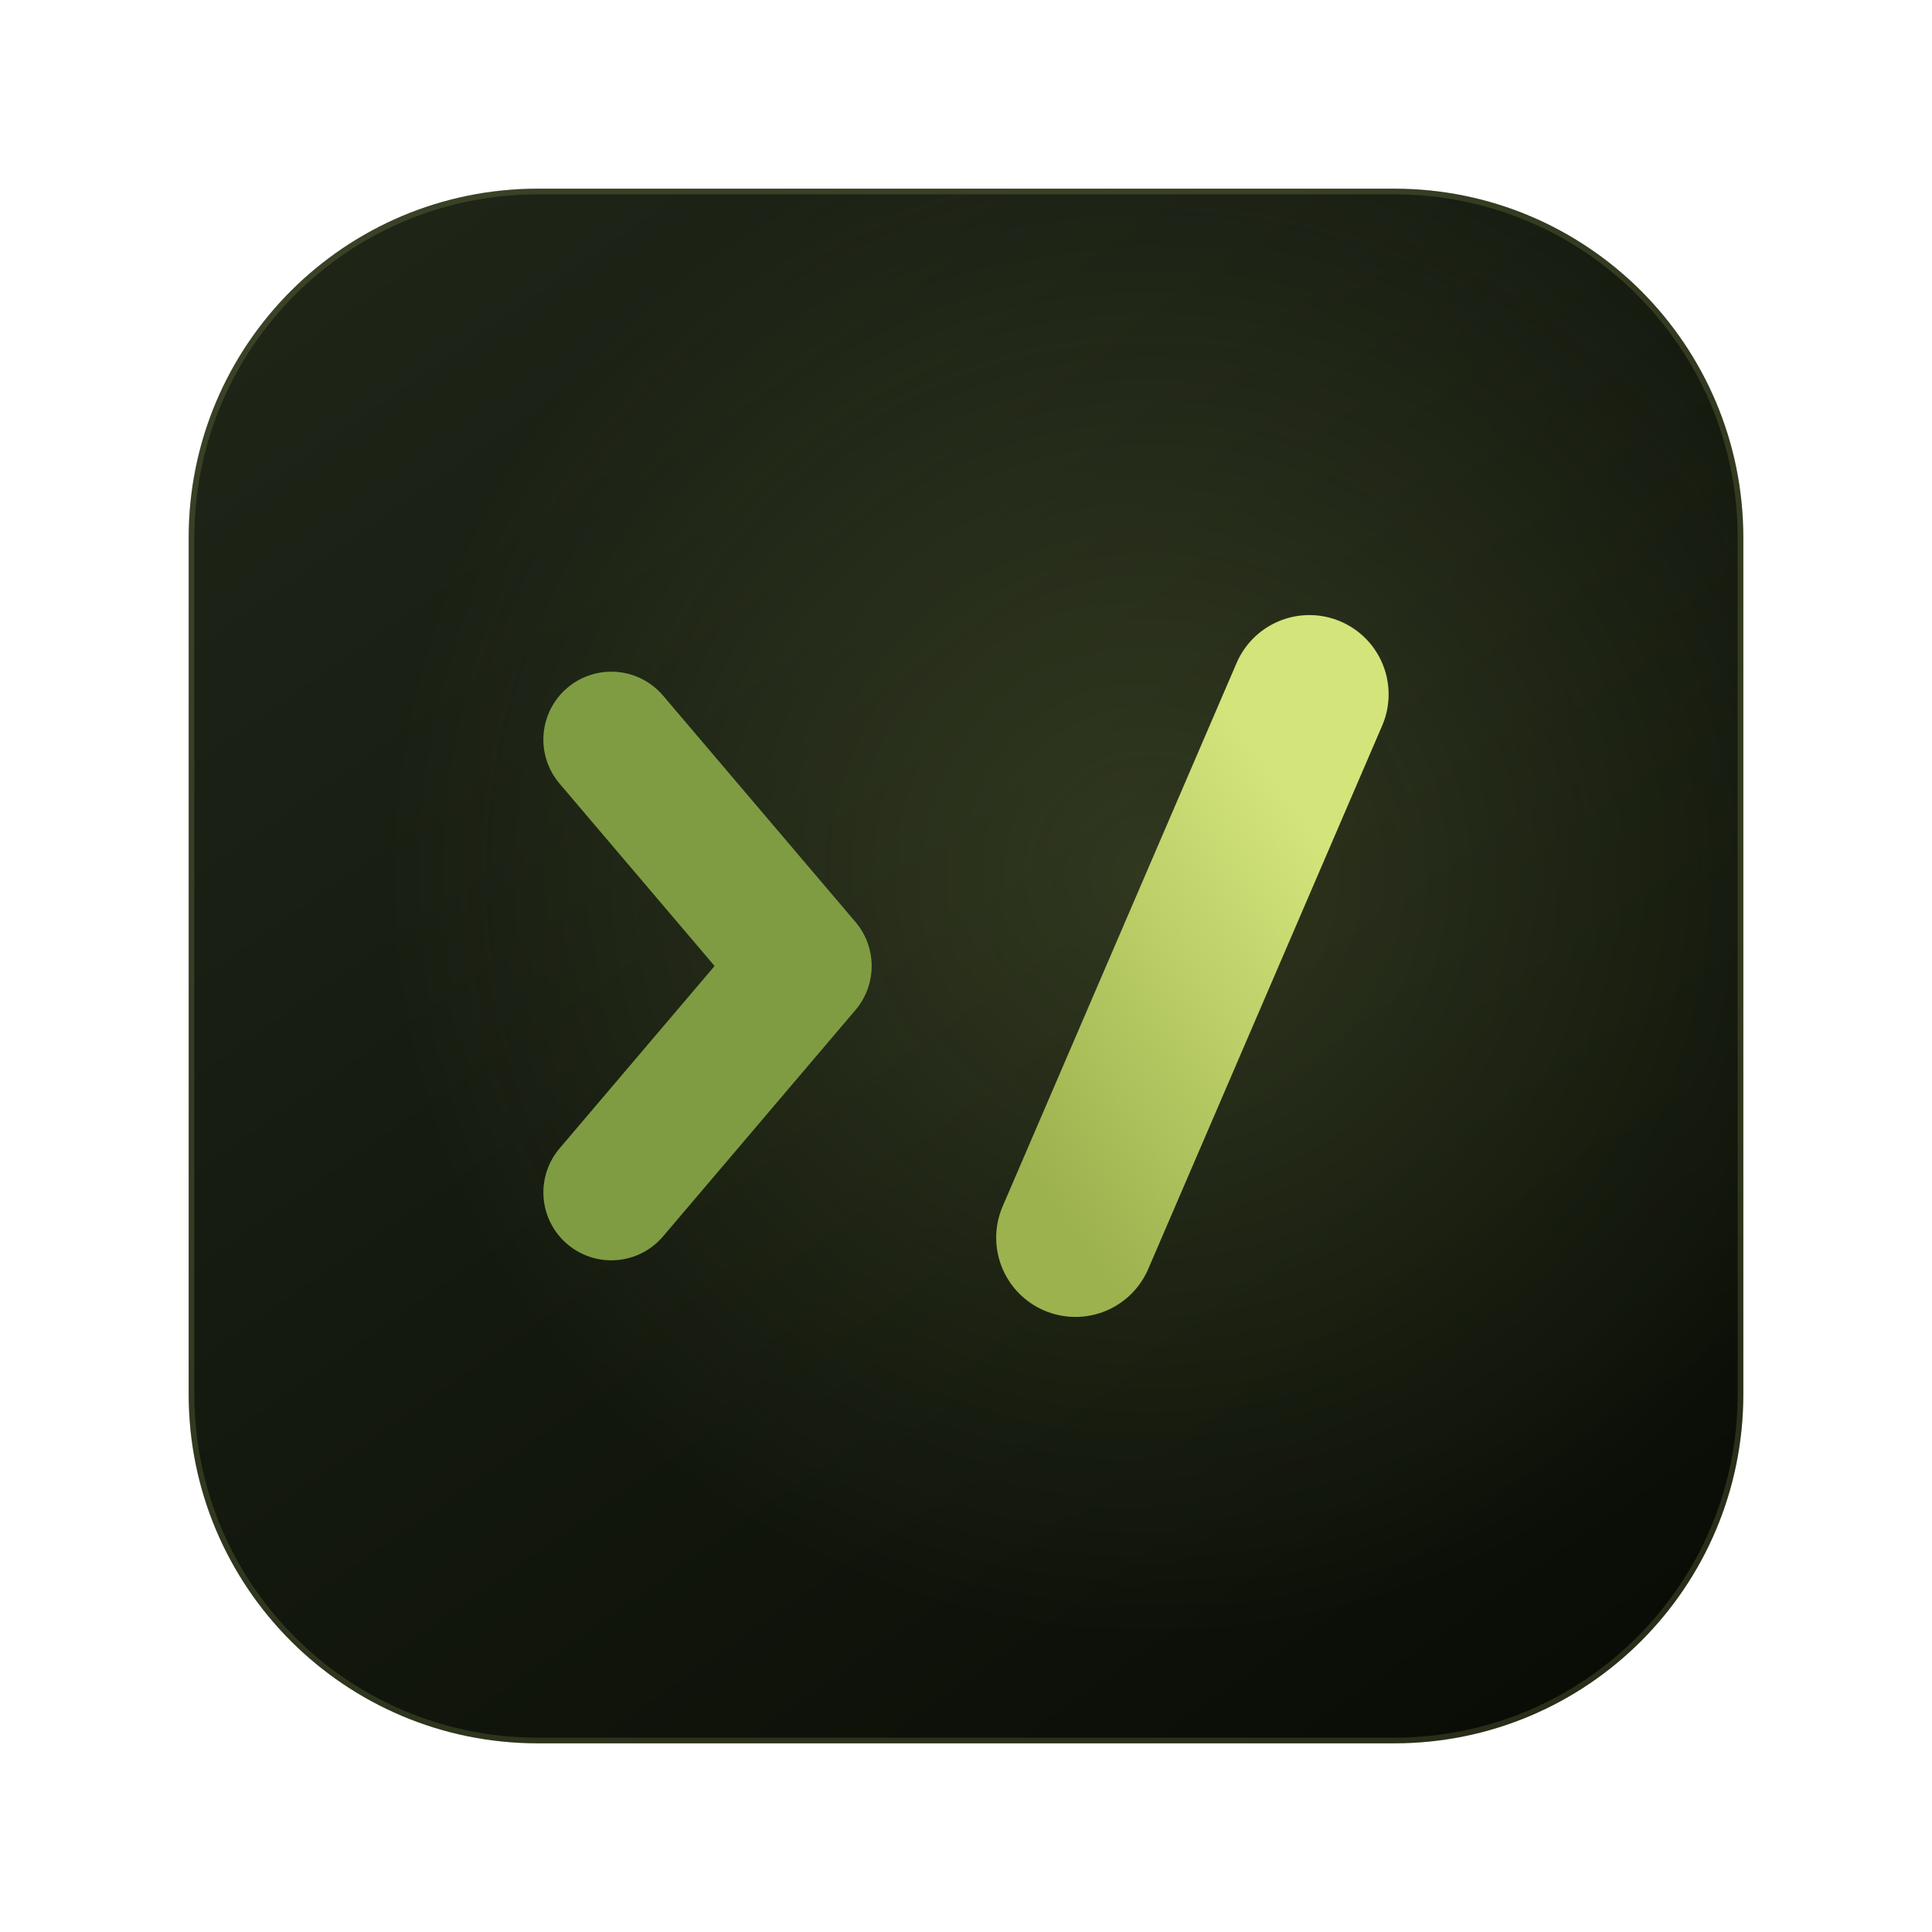
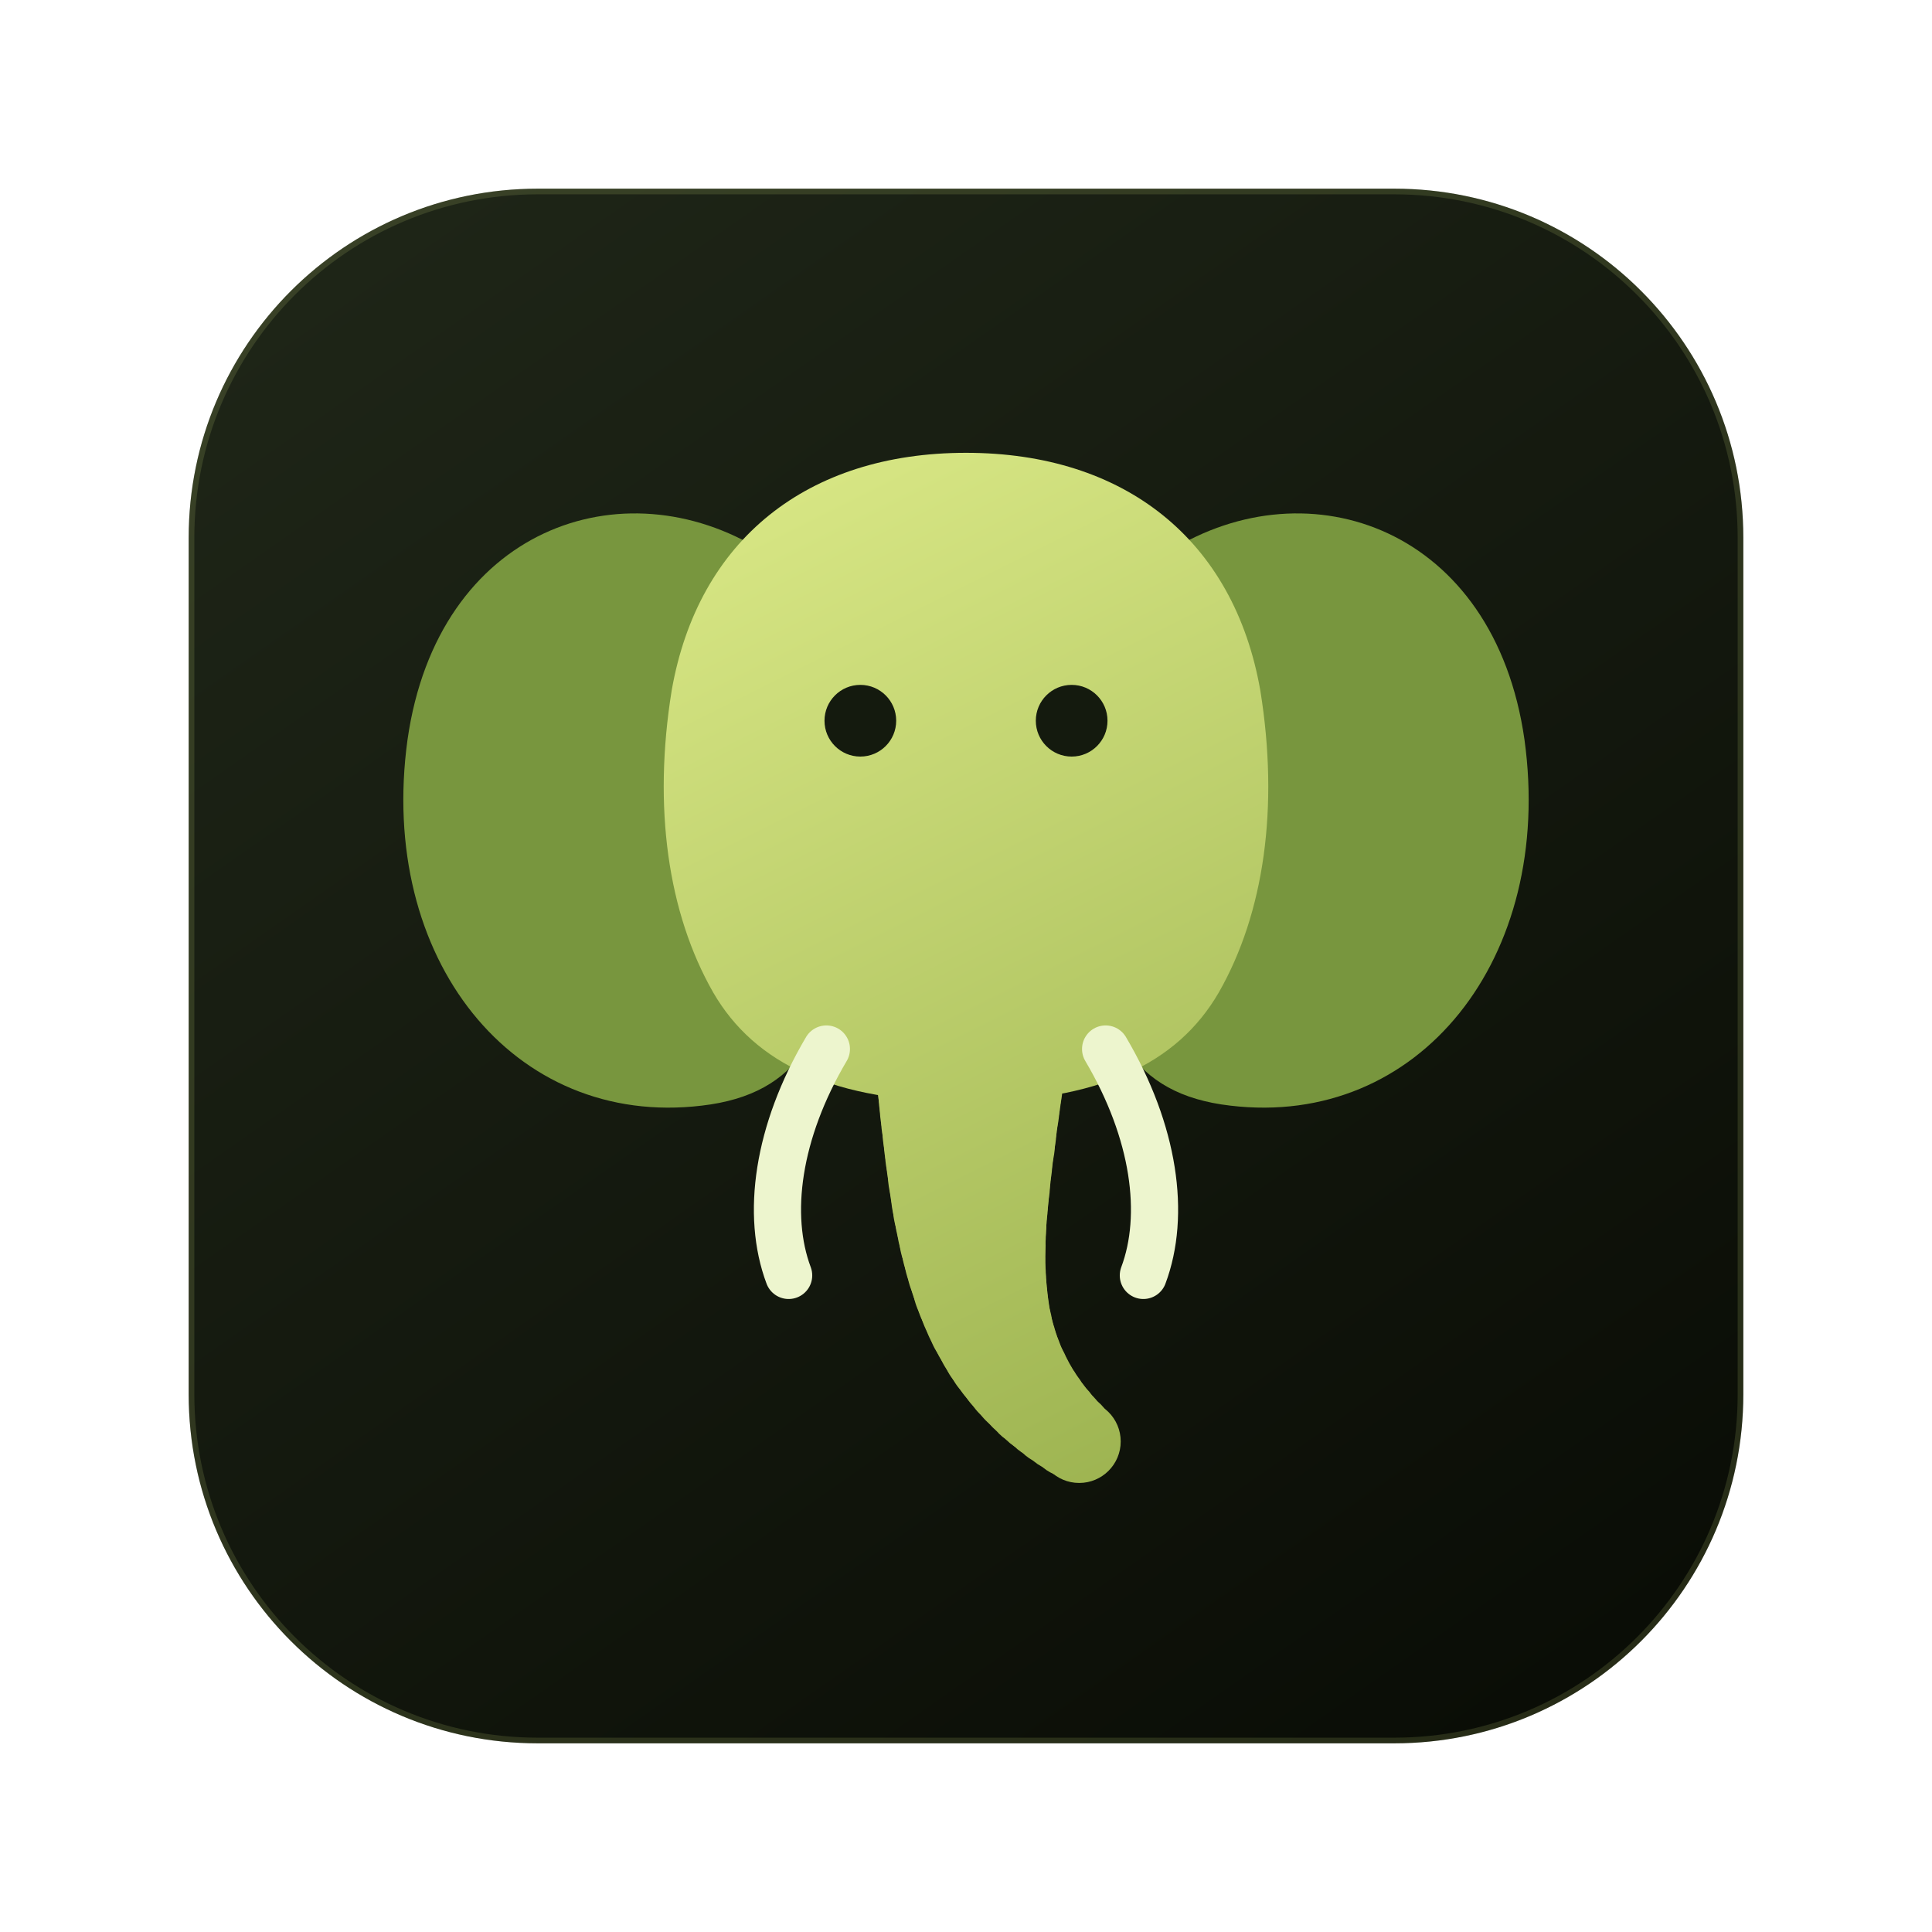
<svg xmlns="http://www.w3.org/2000/svg" viewBox="0 0 1024 1024" width="1024" height="1024">
  <defs>
    <linearGradient id="tile" x1="0.15" y1="0" x2="0.85" y2="1">
      <stop offset="0" stop-color="#1E2517" />
      <stop offset="1" stop-color="#0A0D06" />
    </linearGradient>
-     <linearGradient id="slash" x1="0" y1="1" x2="0.6" y2="0">
-       <stop offset="0" stop-color="#9CB24E" />
-       <stop offset="1" stop-color="#D3E47B" />
+     <linearGradient id="body" gradientUnits="userSpaceOnUse" x1="360" y1="230" x2="640" y2="790">
+       <stop offset="0" stop-color="#DCEA88" />
+       <stop offset="1" stop-color="#9BB24F" />
    </linearGradient>
-     <radialGradient id="glow" cx="0.62" cy="0.44" r="0.5">
-       <stop offset="0" stop-color="#C8DC79" stop-opacity="0.16" />
-       <stop offset="1" stop-color="#C8DC79" stop-opacity="0" />
-     </radialGradient>
  </defs>
  <rect x="100" y="100" width="824" height="824" rx="185" fill="url(#tile)" />
-   <rect x="100" y="100" width="824" height="824" rx="185" fill="url(#glow)" />
-   <rect x="101.5" y="101.5" width="821" height="821" rx="183.5" fill="none" stroke="#C8DC79" stroke-opacity="0.16" stroke-width="3" />
-   <g fill="none" stroke-linecap="round" stroke-linejoin="round">
-     <polyline points="324,392 426,512 324,632" stroke="#7F9C43" stroke-width="72" />
-     <line x1="570" y1="656" x2="694" y2="368" stroke="url(#slash)" stroke-width="84" />
+   <rect x="101.5" y="101.5" width="821" height="821" rx="183.5" fill="none" stroke="#C8DC79" stroke-opacity="0.15" stroke-width="3" />
+   <g fill="#78963E">
+     <path d="M 404 292 C 330 246 232 280 216 392 C 200 508 272 598 372 586 C 424 580 442 546 444 486 C 446 420 440 330 404 292 Z" />
+     <path d="M 620 292 C 694 246 792 280 808 392 C 824 508 752 598 652 586 C 600 580 582 546 580 486 C 578 420 584 330 620 292 Z" />
  </g>
+   <g fill="url(#body)">
+     <path d="M 512 240 C 428 240 370 286 356 366 C 346 428 354 484 378 526 C 400 564 442 584 512 584 C 582 584 624 564 646 526 C 670 484 678 428 668 366 C 654 286 596 240 512 240 Z" />
+     <circle cx="512.0" cy="486.0" r="60.0" />
+     <circle cx="512.5" cy="493.3" r="58.9" />
+     <circle cx="513.0" cy="500.6" r="58.0" />
+     <circle cx="513.3" cy="507.8" r="57.1" />
+     <circle cx="513.6" cy="514.8" r="56.2" />
+     <circle cx="513.9" cy="521.8" r="55.4" />
+     <circle cx="514.0" cy="528.7" r="54.6" />
+     <circle cx="514.1" cy="535.6" r="53.7" />
+     <circle cx="514.2" cy="542.3" r="53.0" />
+     <circle cx="514.2" cy="548.9" r="52.2" />
+     <circle cx="514.2" cy="555.5" r="51.4" />
+     <circle cx="514.2" cy="562.0" r="50.6" />
+     <circle cx="514.1" cy="568.4" r="49.8" />
+     <circle cx="514.1" cy="574.7" r="49.1" />
+     <circle cx="514.0" cy="581.0" r="48.3" />
+     <circle cx="513.9" cy="587.1" r="47.6" />
+     <circle cx="513.8" cy="593.2" r="46.8" />
+     <circle cx="513.8" cy="599.2" r="46.1" />
+     <circle cx="513.8" cy="605.1" r="45.4" />
+     <circle cx="513.7" cy="611.0" r="44.6" />
+     <circle cx="513.8" cy="616.7" r="43.9" />
+     <circle cx="513.8" cy="622.4" r="43.2" />
+     <circle cx="514.0" cy="628.0" r="42.5" />
+     <circle cx="514.1" cy="633.6" r="41.8" />
+     <circle cx="514.3" cy="639.0" r="41.1" />
+     <circle cx="514.6" cy="644.4" r="40.3" />
+     <circle cx="515.0" cy="649.8" r="39.6" />
+     <circle cx="515.4" cy="655.0" r="38.9" />
+     <circle cx="516.0" cy="660.2" r="38.2" />
+     <circle cx="516.6" cy="665.3" r="37.5" />
+     <circle cx="517.3" cy="670.3" r="36.8" />
+     <circle cx="518.2" cy="675.2" r="36.1" />
+     <circle cx="519.1" cy="680.1" r="35.5" />
+     <circle cx="520.2" cy="684.9" r="34.8" />
+     <circle cx="521.4" cy="689.7" r="34.1" />
+     <circle cx="522.7" cy="694.4" r="33.4" />
+     <circle cx="524.1" cy="699.0" r="32.7" />
+     <circle cx="525.8" cy="703.5" r="32.0" />
+     <circle cx="527.5" cy="708.0" r="31.3" />
+     <circle cx="529.4" cy="712.4" r="30.7" />
+     <circle cx="531.5" cy="716.8" r="30.0" />
+     <circle cx="533.8" cy="721.0" r="29.3" />
+     <circle cx="536.2" cy="725.2" r="28.6" />
+     <circle cx="538.9" cy="729.4" r="28.0" />
+     <circle cx="541.7" cy="733.5" r="27.3" />
+     <circle cx="544.7" cy="737.5" r="26.6" />
+     <circle cx="547.9" cy="741.5" r="26.0" />
+     <circle cx="551.4" cy="745.4" r="25.3" />
+     <circle cx="555.0" cy="749.2" r="24.6" />
+     <circle cx="558.9" cy="753.0" r="24.0" />
+     <circle cx="563.0" cy="756.7" r="23.3" />
+     <circle cx="567.4" cy="760.4" r="22.7" />
+     <circle cx="572.0" cy="764.0" r="22.0" />
+   </g>
+   <g fill="none" stroke="#EDF5CE" stroke-width="25" stroke-linecap="round">
+     <path d="M 438 556 C 412 600 406 644 418 676" />
+     <path d="M 586 556 C 612 600 618 644 606 676" />
+   </g>
+   <circle cx="456" cy="382" r="19" fill="#141A0E" />
+   <circle cx="568" cy="382" r="19" fill="#141A0E" />
</svg>
